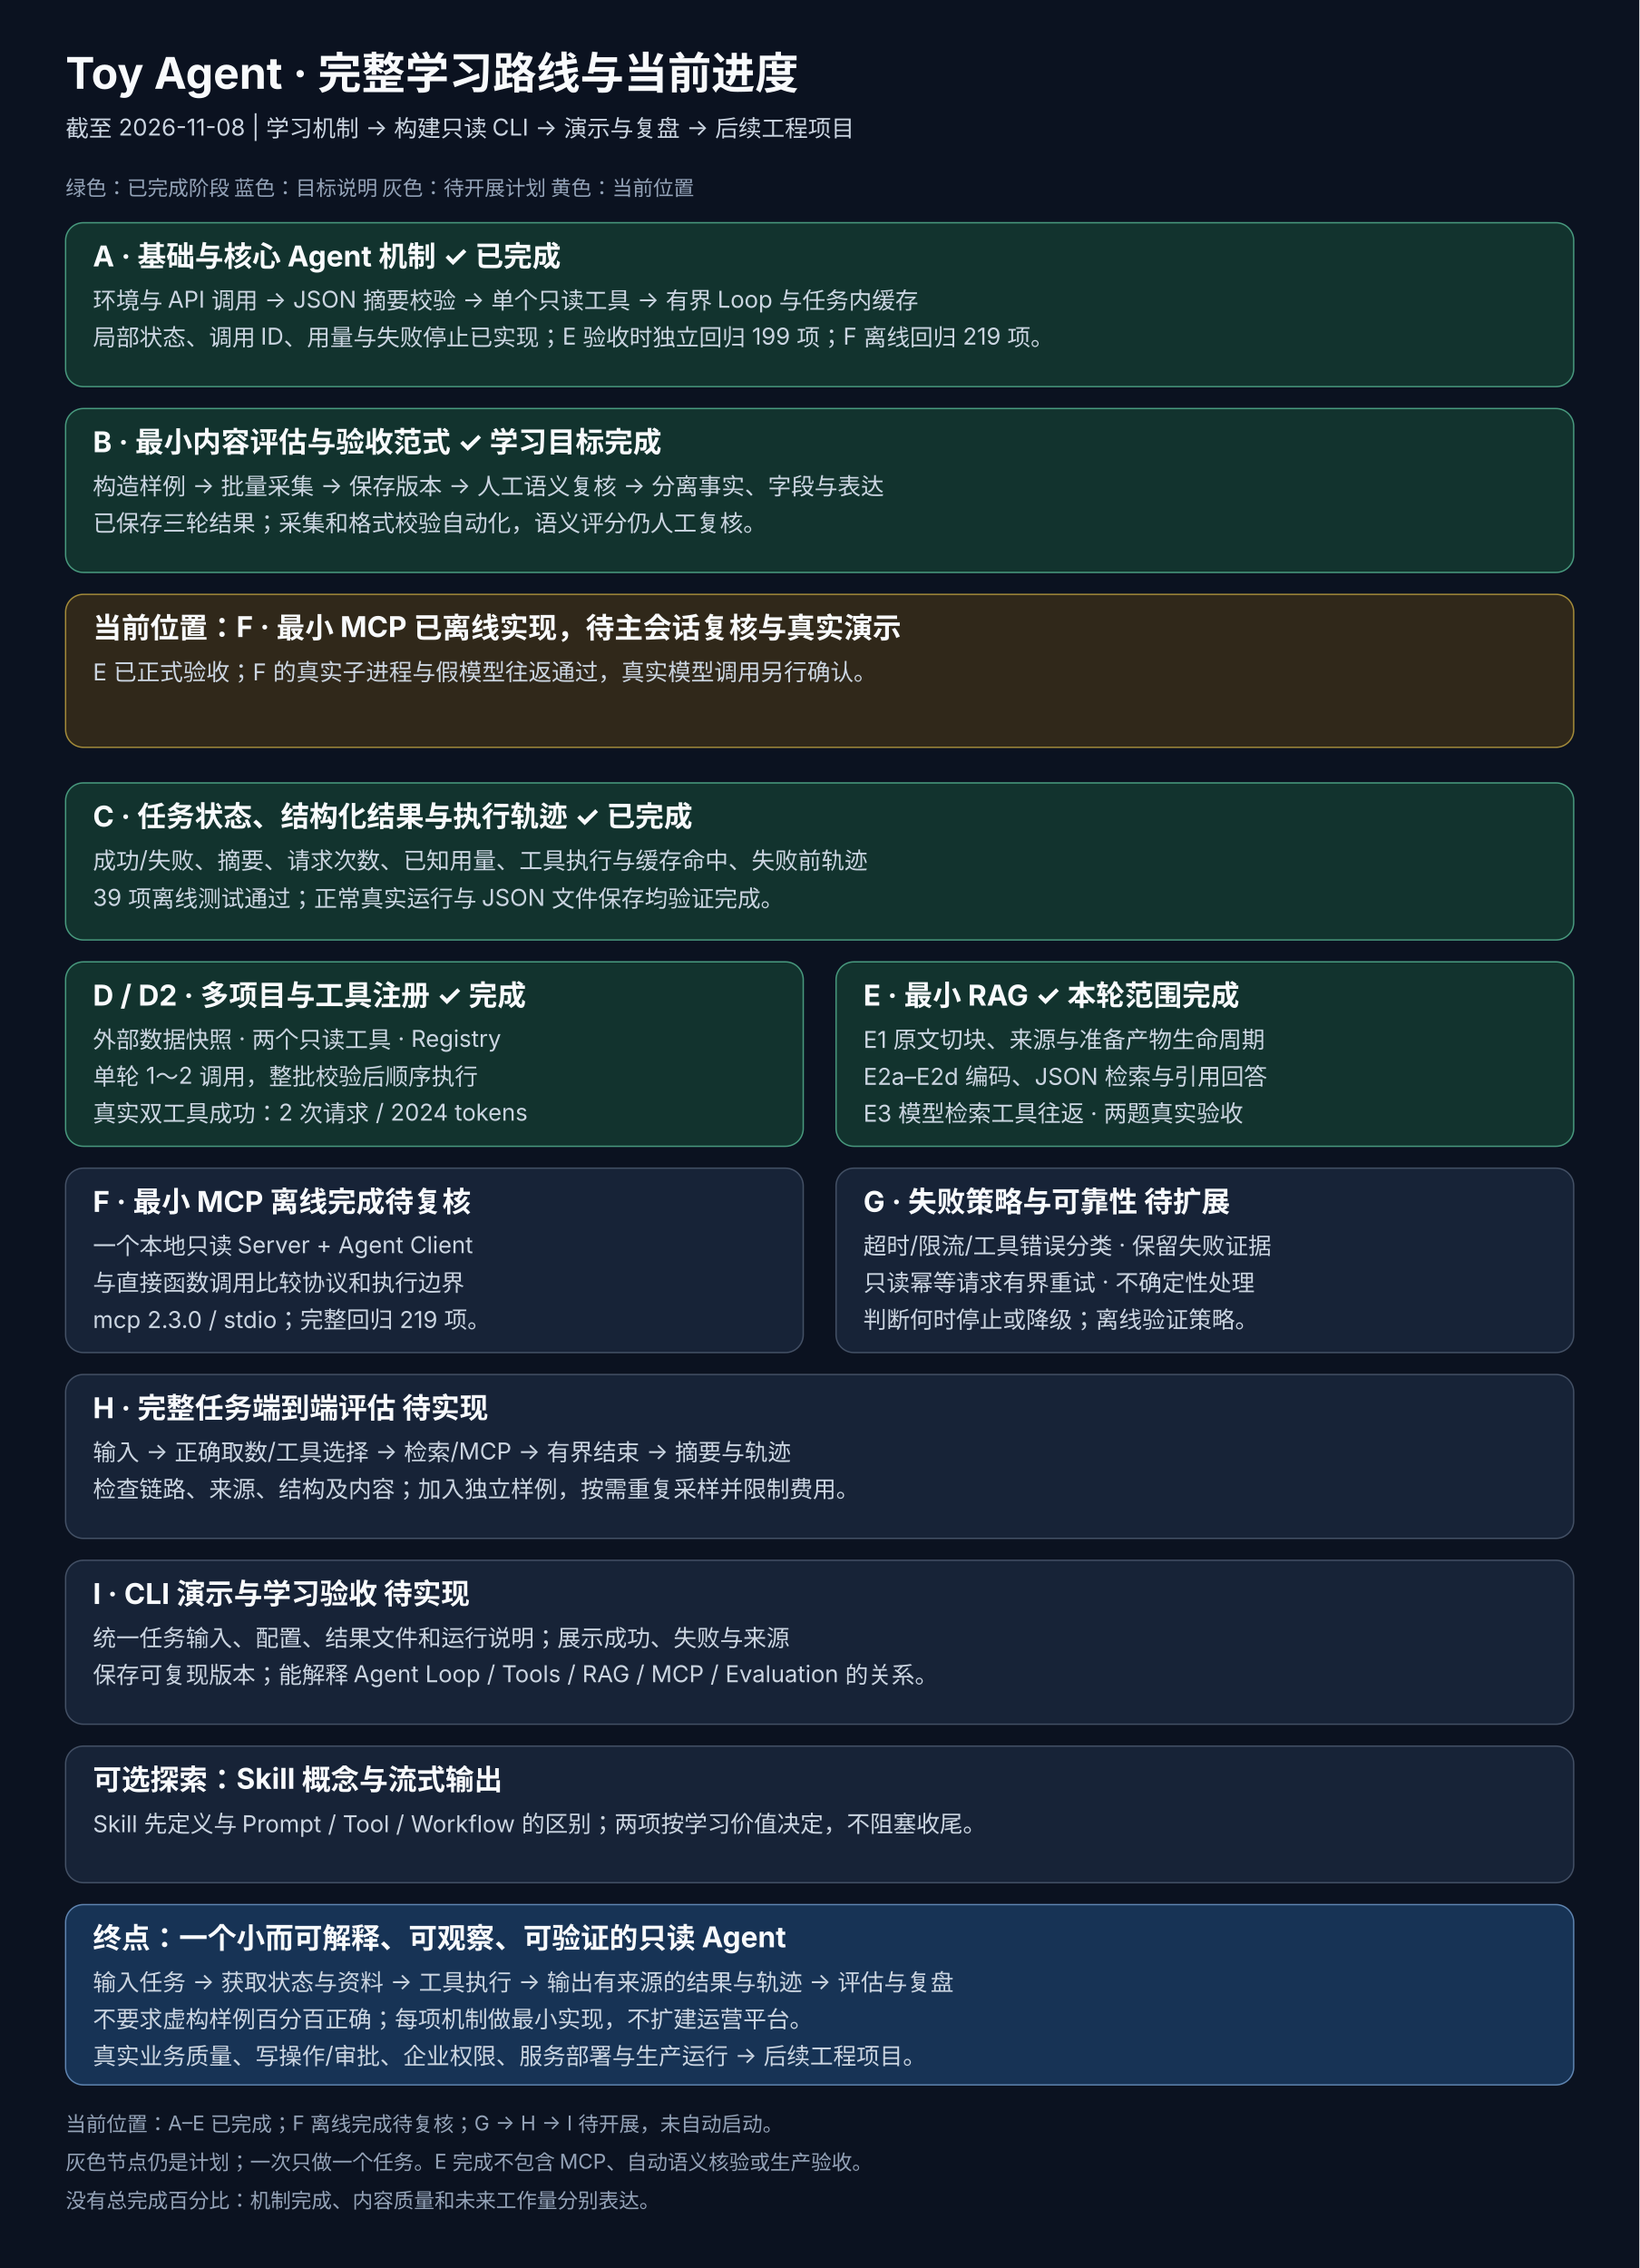
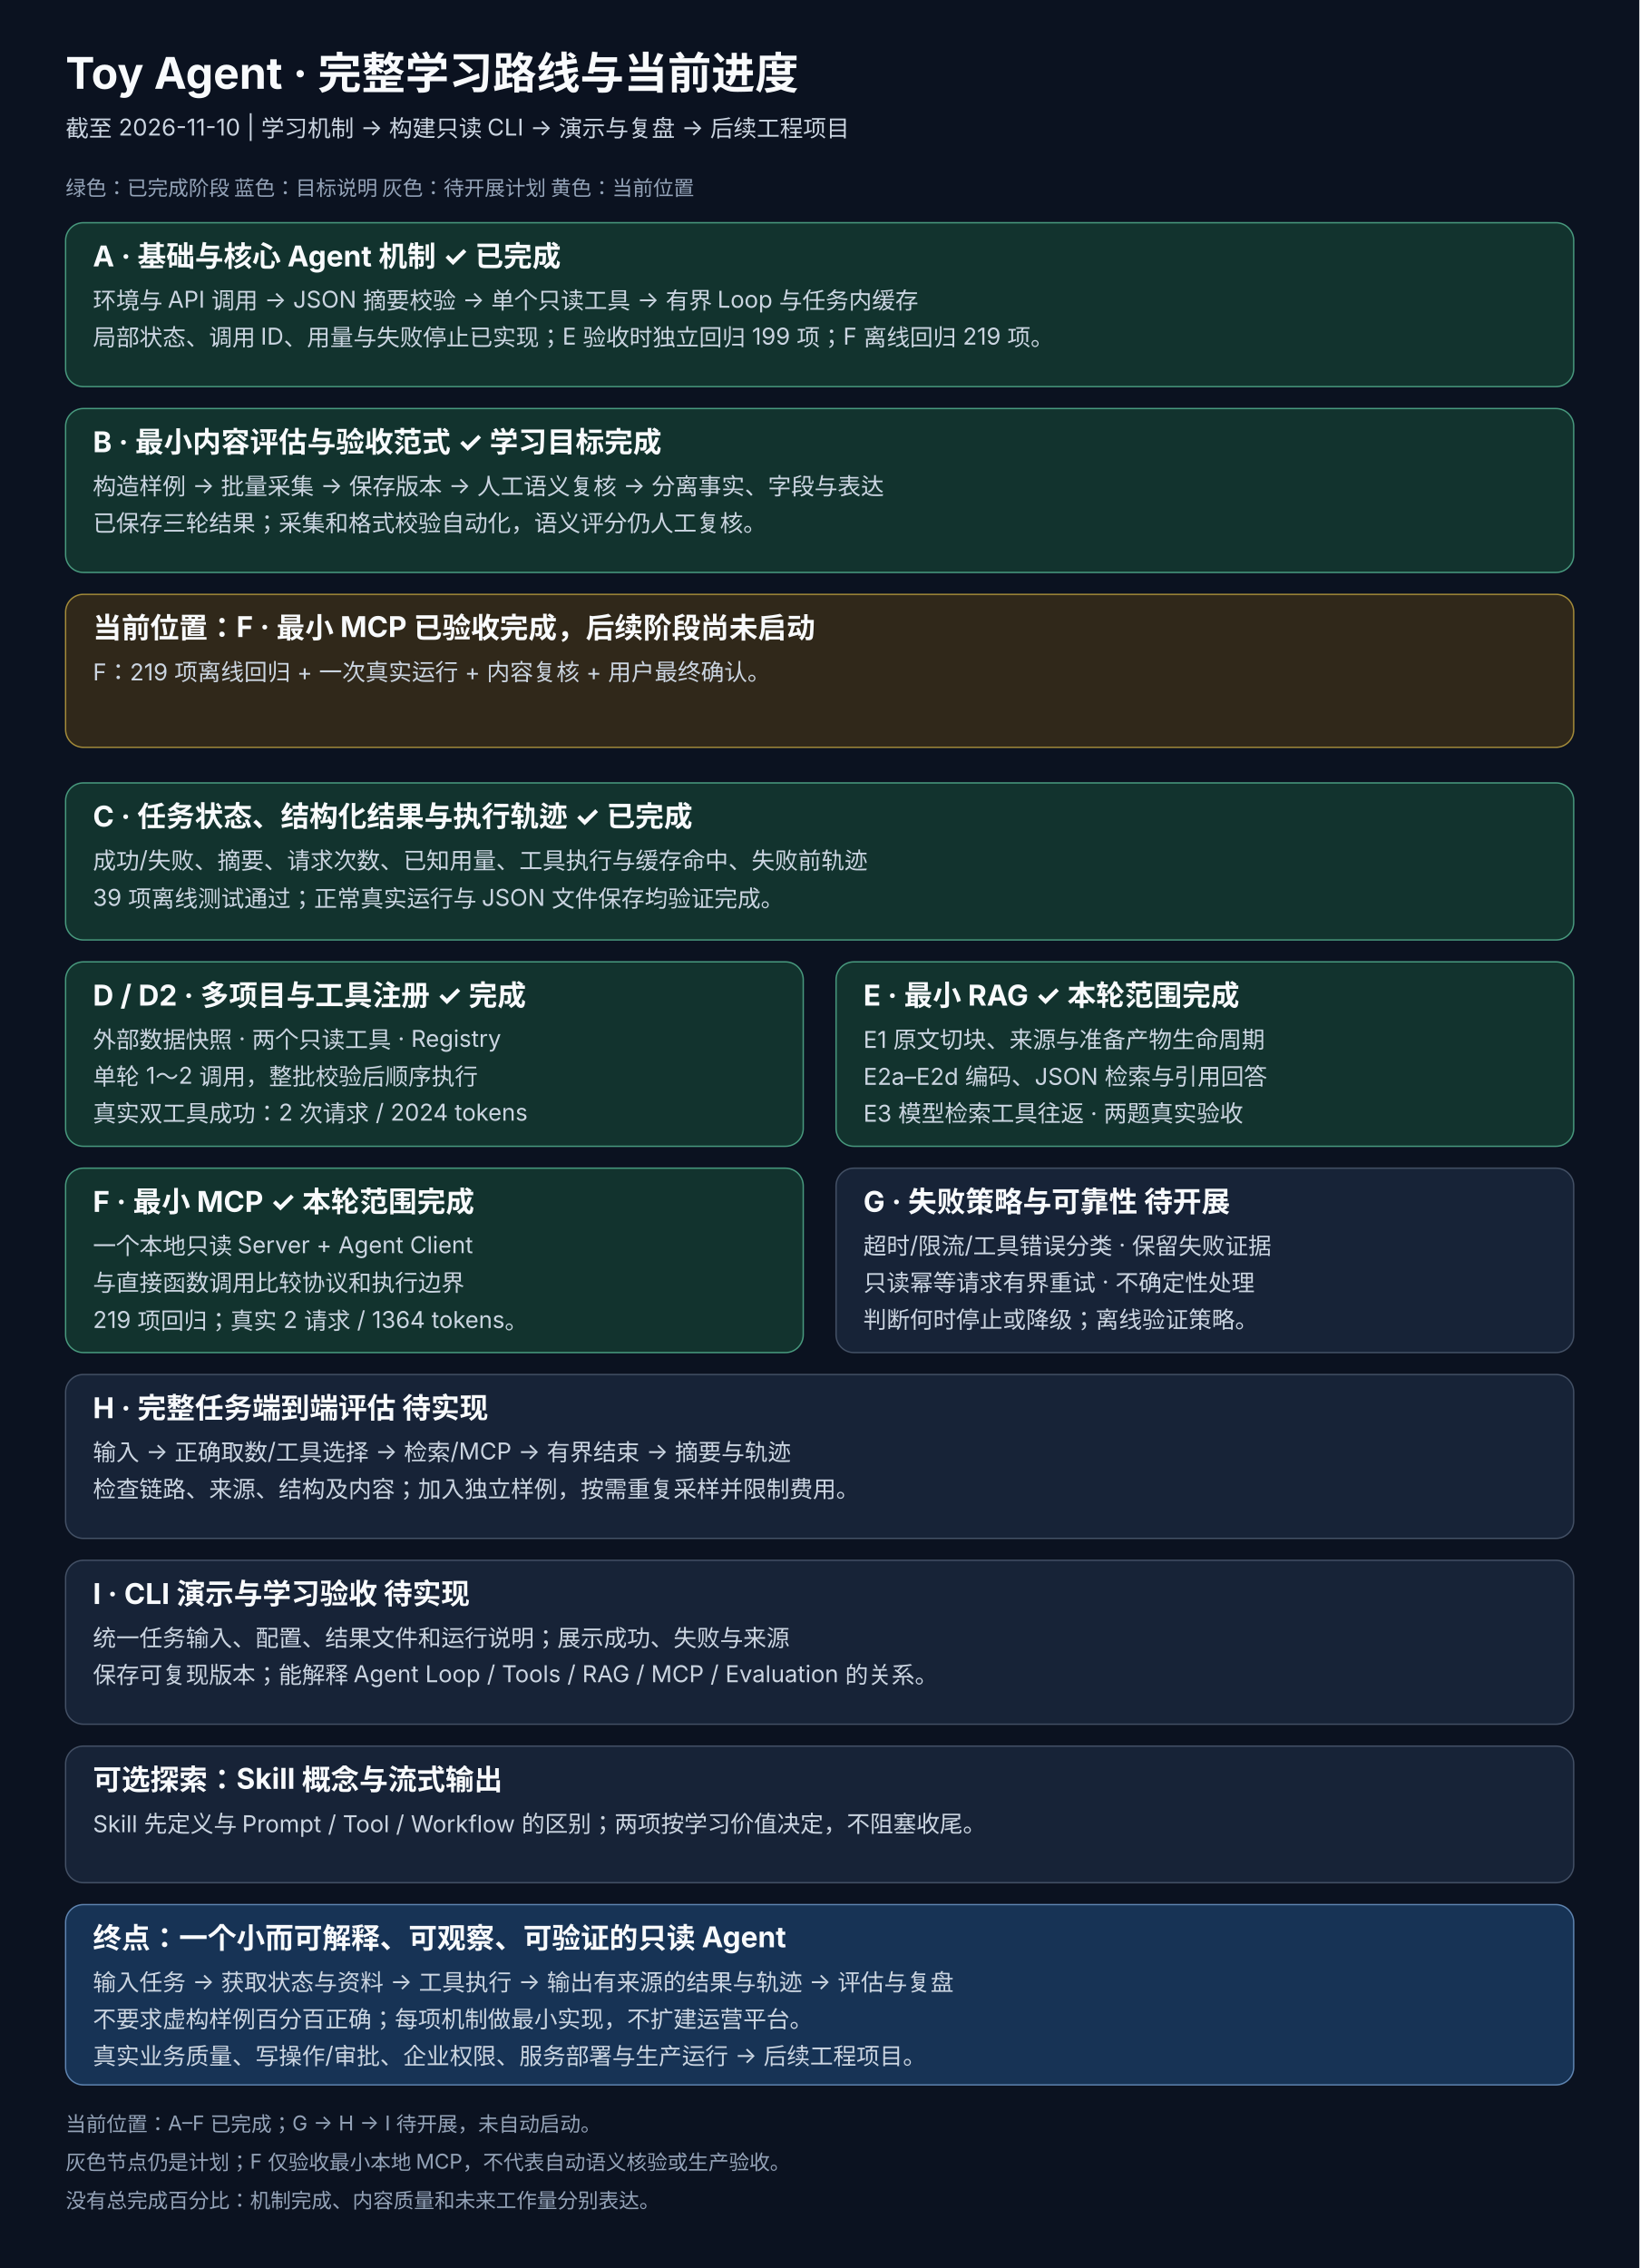
<svg xmlns="http://www.w3.org/2000/svg" width="1200" height="1660" viewBox="0 0 1200 1660" role="img" aria-labelledby="title desc">
  <defs>
    <style>text{font-family:-apple-system,BlinkMacSystemFont,'PingFang SC','Microsoft YaHei',sans-serif}.title{font-size:32px;font-weight:700;fill:#f8fafc}.h{font-size:21px;font-weight:650;fill:#f8fafc}.b{font-size:17px;fill:#cbd5e1}.s{font-size:15px;fill:#94a3b8}</style>
  </defs>
  <rect width="1200" height="1660" fill="#0b1220" />
  <text x="48" y="65" class="title">Toy Agent · 完整学习路线与当前进度</text>
-   <text x="48" y="100" class="b">截至 2026-11-08   |   学习机制 → 构建只读 CLI → 演示与复盘 → 后续工程项目</text>
+   <text x="48" y="100" class="b">截至 2026-11-10   |   学习机制 → 构建只读 CLI → 演示与复盘 → 后续工程项目</text>
  <text x="48" y="143" class="s">绿色：已完成阶段   蓝色：目标说明   灰色：待开展计划   黄色：当前位置</text>
  <rect x="48" y="163" width="1104" height="120" rx="13" fill="#12332e" stroke="#6ee7b7" stroke-opacity=".6" />
  <text x="68" y="195" class="h">A · 基础与核心 Agent 机制  ✓ 已完成</text>
  <text x="68" y="226" class="b">环境与 API 调用 → JSON 摘要校验 → 单个只读工具 → 有界 Loop 与任务内缓存</text>
  <text x="68" y="253" class="b">局部状态、调用 ID、用量与失败停止已实现；E 验收时独立回归 199 项；F 离线回归 219 项。</text>
  <rect x="48" y="299" width="1104" height="120" rx="13" fill="#12332e" stroke="#6ee7b7" stroke-opacity=".6" />
  <text x="68" y="331" class="h">B · 最小内容评估与验收范式  ✓ 学习目标完成</text>
  <text x="68" y="362" class="b">构造样例 → 批量采集 → 保存版本 → 人工语义复核 → 分离事实、字段与表达</text>
  <text x="68" y="389" class="b">已保存三轮结果；采集和格式校验自动化，语义评分仍人工复核。</text>
  <rect x="48" y="435" width="1104" height="112" rx="13" fill="#30281a" stroke="#fcd34d" stroke-opacity=".6" />
-   <text x="68" y="467" class="h">当前位置：F · 最小 MCP 已离线实现，待主会话复核与真实演示</text>
-   <text x="68" y="498" class="b">E 已正式验收；F 的真实子进程与假模型往返通过，真实模型调用另行确认。</text>
+   <text x="68" y="467" class="h">当前位置：F · 最小 MCP 已验收完成，后续阶段尚未启动</text>
+   <text x="68" y="498" class="b">F：219 项离线回归 + 一次真实运行 + 内容复核 + 用户最终确认。</text>
  <rect x="48" y="573" width="1104" height="115" rx="13" fill="#12332e" stroke="#6ee7b7" stroke-opacity=".6" />
  <text x="68" y="605" class="h">C · 任务状态、结构化结果与执行轨迹  ✓ 已完成</text>
  <text x="68" y="636" class="b">成功/失败、摘要、请求次数、已知用量、工具执行与缓存命中、失败前轨迹</text>
  <text x="68" y="663" class="b">39 项离线测试通过；正常真实运行与 JSON 文件保存均验证完成。</text>
  <rect x="48" y="704" width="540" height="135" rx="13" fill="#12332e" stroke="#6ee7b7" stroke-opacity=".6" />
  <text x="68" y="736" class="h">D / D2 · 多项目与工具注册  ✓ 完成</text>
  <text x="68" y="767" class="b">外部数据快照 · 两个只读工具 · Registry</text>
  <text x="68" y="794" class="b">单轮 1～2 调用，整批校验后顺序执行</text>
  <text x="68" y="821" class="b">真实双工具成功：2 次请求 / 2024 tokens</text>
  <rect x="612" y="704" width="540" height="135" rx="13" fill="#12332e" stroke="#6ee7b7" stroke-opacity=".6" />
  <text x="632" y="736" class="h">E · 最小 RAG  ✓ 本轮范围完成</text>
  <text x="632" y="767" class="b">E1 原文切块、来源与准备产物生命周期</text>
  <text x="632" y="794" class="b">E2a–E2d 编码、JSON 检索与引用回答</text>
  <text x="632" y="821" class="b">E3 模型检索工具往返 · 两题真实验收</text>
-   <rect x="48" y="855" width="540" height="135" rx="13" fill="#172337" stroke="#64748b" stroke-opacity=".6" />
-   <text x="68" y="887" class="h">F · 最小 MCP  离线完成待复核</text>
+   <rect x="48" y="855" width="540" height="135" rx="13" fill="#12332e" stroke="#6ee7b7" stroke-opacity=".6" />
+   <text x="68" y="887" class="h">F · 最小 MCP  ✓ 本轮范围完成</text>
  <text x="68" y="918" class="b">一个本地只读 Server + Agent Client</text>
  <text x="68" y="945" class="b">与直接函数调用比较协议和执行边界</text>
-   <text x="68" y="972" class="b">mcp 2.3.0 / stdio；完整回归 219 项。</text>
+   <text x="68" y="972" class="b">219 项回归；真实 2 请求 / 1364 tokens。</text>
  <rect x="612" y="855" width="540" height="135" rx="13" fill="#172337" stroke="#64748b" stroke-opacity=".6" />
-   <text x="632" y="887" class="h">G · 失败策略与可靠性  待扩展</text>
+   <text x="632" y="887" class="h">G · 失败策略与可靠性  待开展</text>
  <text x="632" y="918" class="b">超时/限流/工具错误分类 · 保留失败证据</text>
  <text x="632" y="945" class="b">只读幂等请求有界重试 · 不确定性处理</text>
  <text x="632" y="972" class="b">判断何时停止或降级；离线验证策略。</text>
  <rect x="48" y="1006" width="1104" height="120" rx="13" fill="#172337" stroke="#64748b" stroke-opacity=".6" />
  <text x="68" y="1038" class="h">H · 完整任务端到端评估  待实现</text>
  <text x="68" y="1069" class="b">输入 → 正确取数/工具选择 → 检索/MCP → 有界结束 → 摘要与轨迹</text>
  <text x="68" y="1096" class="b">检查链路、来源、结构及内容；加入独立样例，按需重复采样并限制费用。</text>
  <rect x="48" y="1142" width="1104" height="120" rx="13" fill="#172337" stroke="#64748b" stroke-opacity=".6" />
  <text x="68" y="1174" class="h">I · CLI 演示与学习验收  待实现</text>
  <text x="68" y="1205" class="b">统一任务输入、配置、结果文件和运行说明；展示成功、失败与来源</text>
  <text x="68" y="1232" class="b">保存可复现版本；能解释 Agent Loop / Tools / RAG / MCP / Evaluation 的关系。</text>
  <rect x="48" y="1278" width="1104" height="100" rx="13" fill="#172337" stroke="#64748b" stroke-opacity=".6" />
  <text x="68" y="1310" class="h">可选探索：Skill 概念与流式输出</text>
  <text x="68" y="1341" class="b">Skill 先定义与 Prompt / Tool / Workflow 的区别；两项按学习价值决定，不阻塞收尾。</text>
  <rect x="48" y="1394" width="1104" height="132" rx="13" fill="#173355" stroke="#93c5fd" stroke-opacity=".6" />
  <text x="68" y="1426" class="h">终点：一个小而可解释、可观察、可验证的只读 Agent</text>
  <text x="68" y="1457" class="b">输入任务 → 获取状态与资料 → 工具执行 → 输出有来源的结果与轨迹 → 评估与复盘</text>
  <text x="68" y="1484" class="b">不要求虚构样例百分百正确；每项机制做最小实现，不扩建运营平台。</text>
  <text x="68" y="1511" class="b">真实业务质量、写操作/审批、企业权限、服务部署与生产运行 → 后续工程项目。</text>
-   <text x="48" y="1560" class="s">当前位置：A–E 已完成；F 离线完成待复核；G → H → I 待开展，未自动启动。</text>
-   <text x="48" y="1588" class="s">灰色节点仍是计划；一次只做一个任务。E 完成不包含 MCP、自动语义核验或生产验收。</text>
+   <text x="48" y="1560" class="s">当前位置：A–F 已完成；G → H → I 待开展，未自动启动。</text>
+   <text x="48" y="1588" class="s">灰色节点仍是计划；F 仅验收最小本地 MCP，不代表自动语义核验或生产验收。</text>
  <text x="48" y="1616" class="s">没有总完成百分比：机制完成、内容质量和未来工作量分别表达。</text>
</svg>
